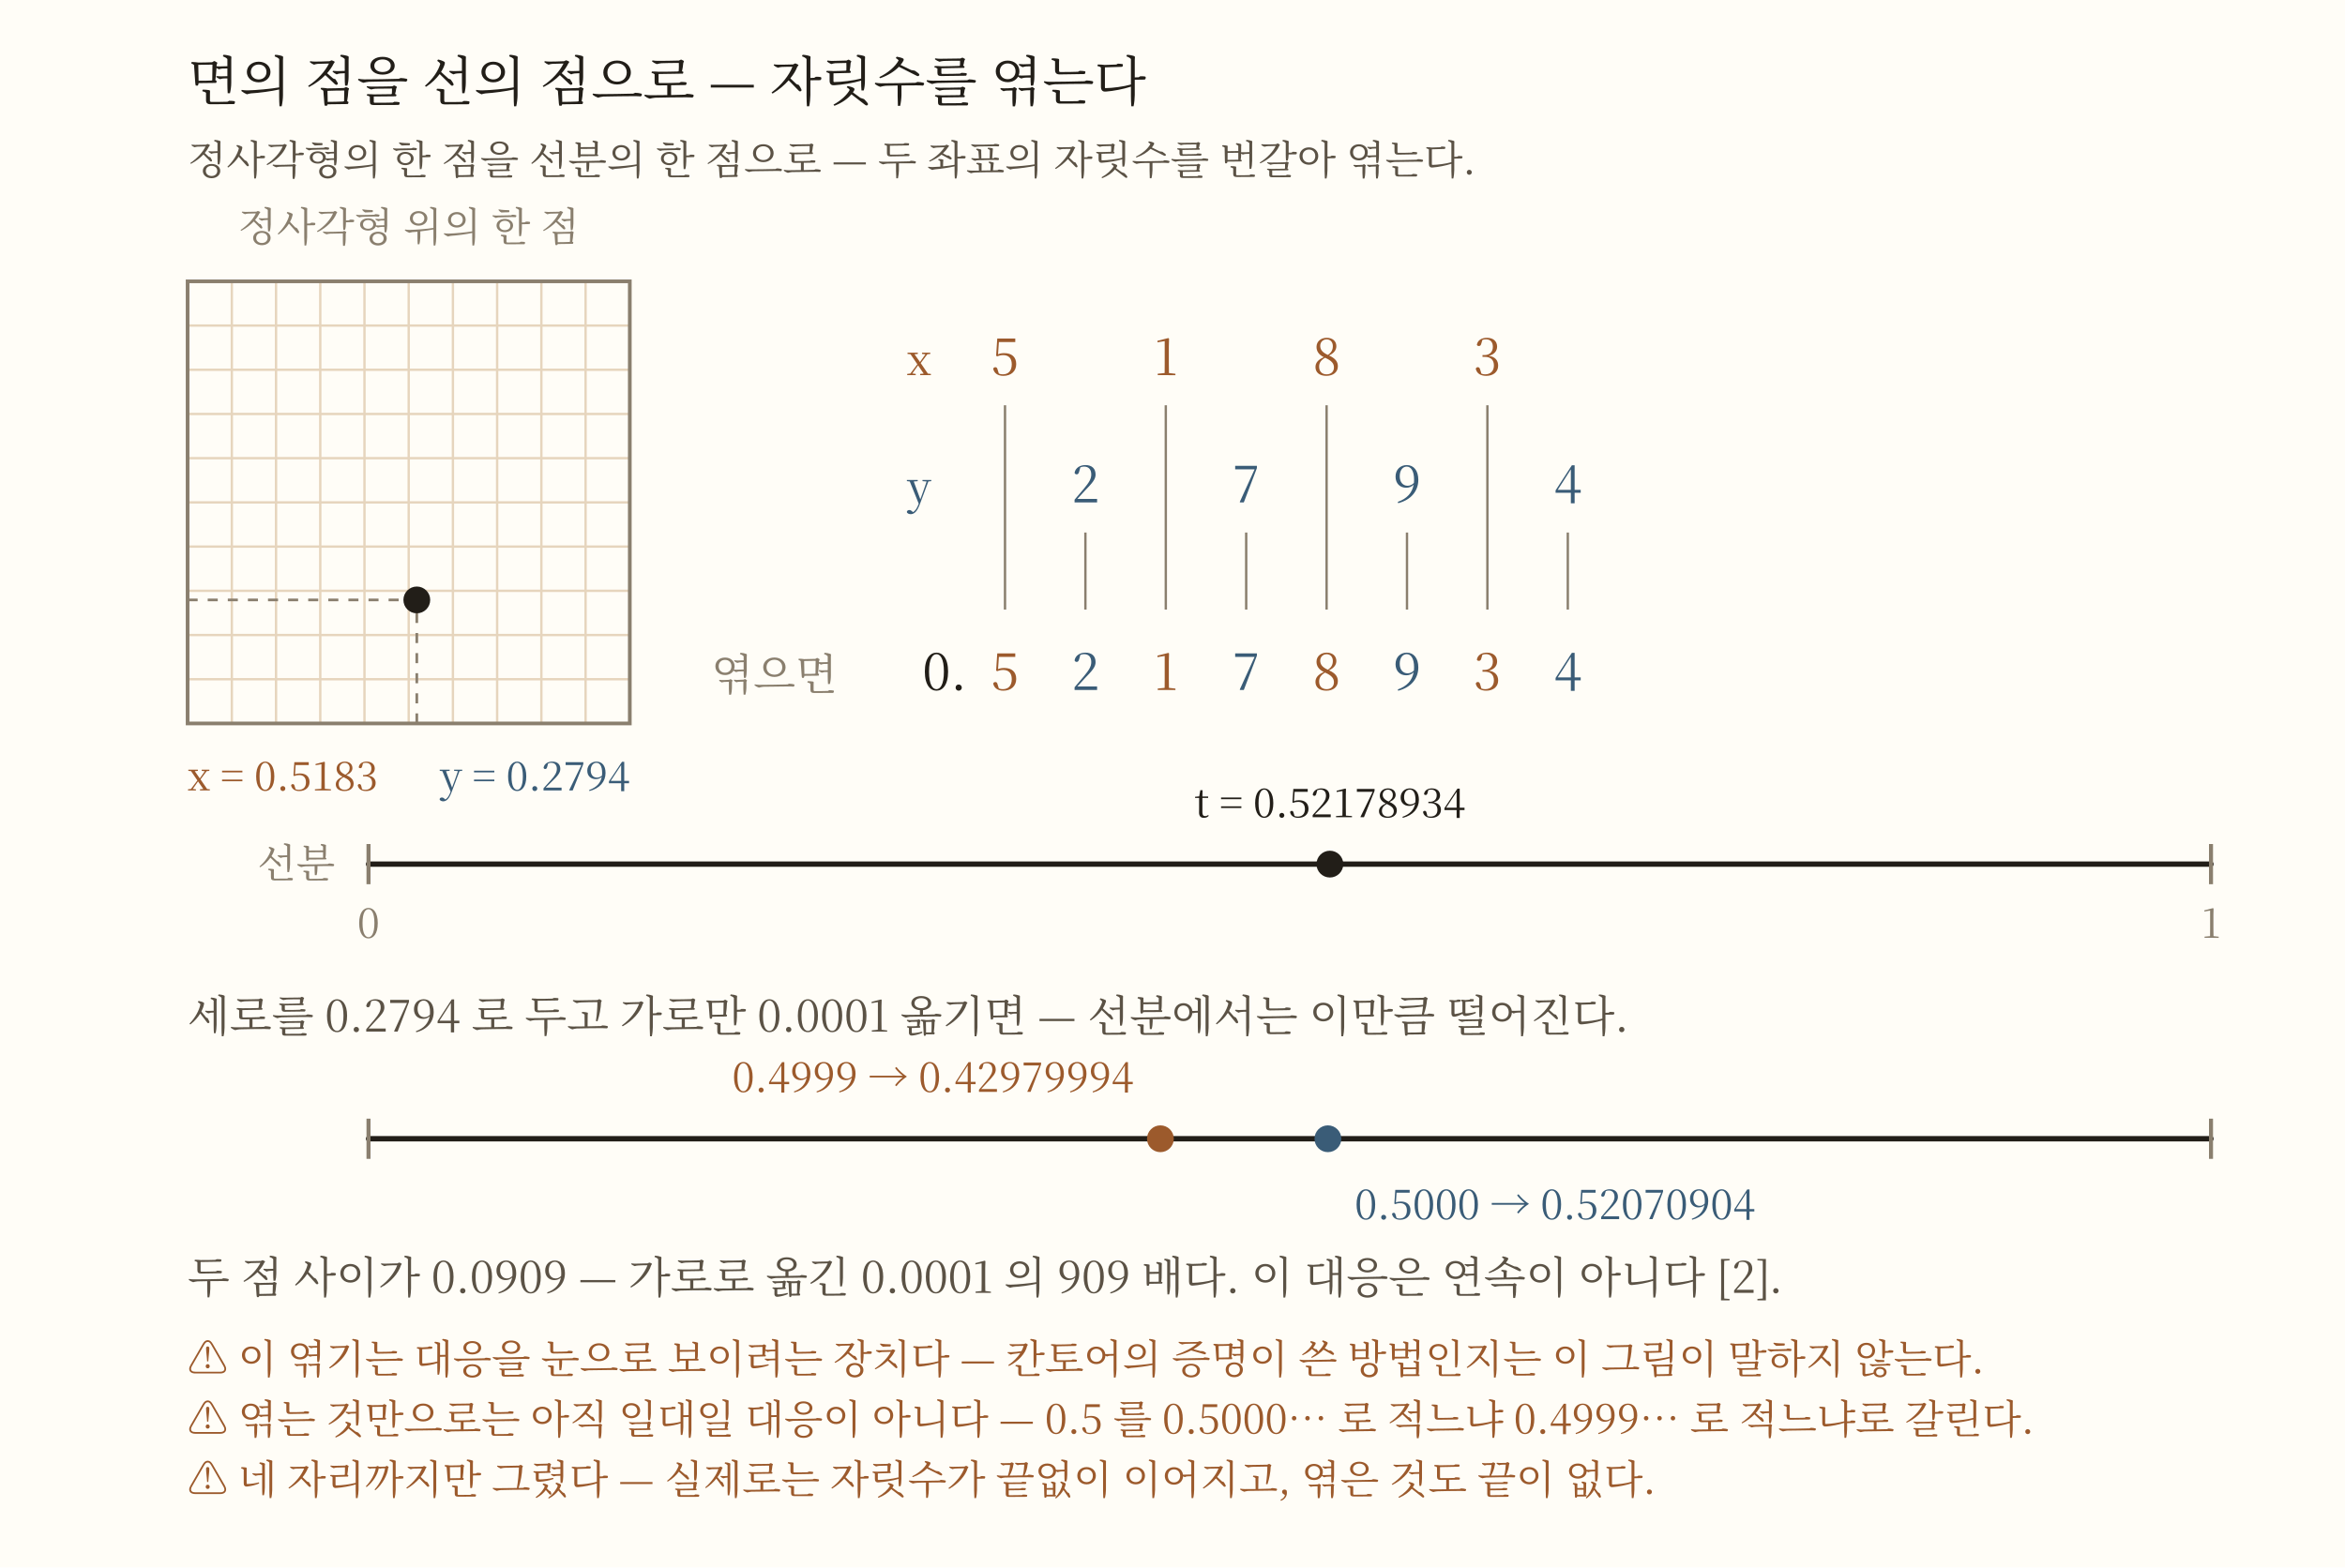
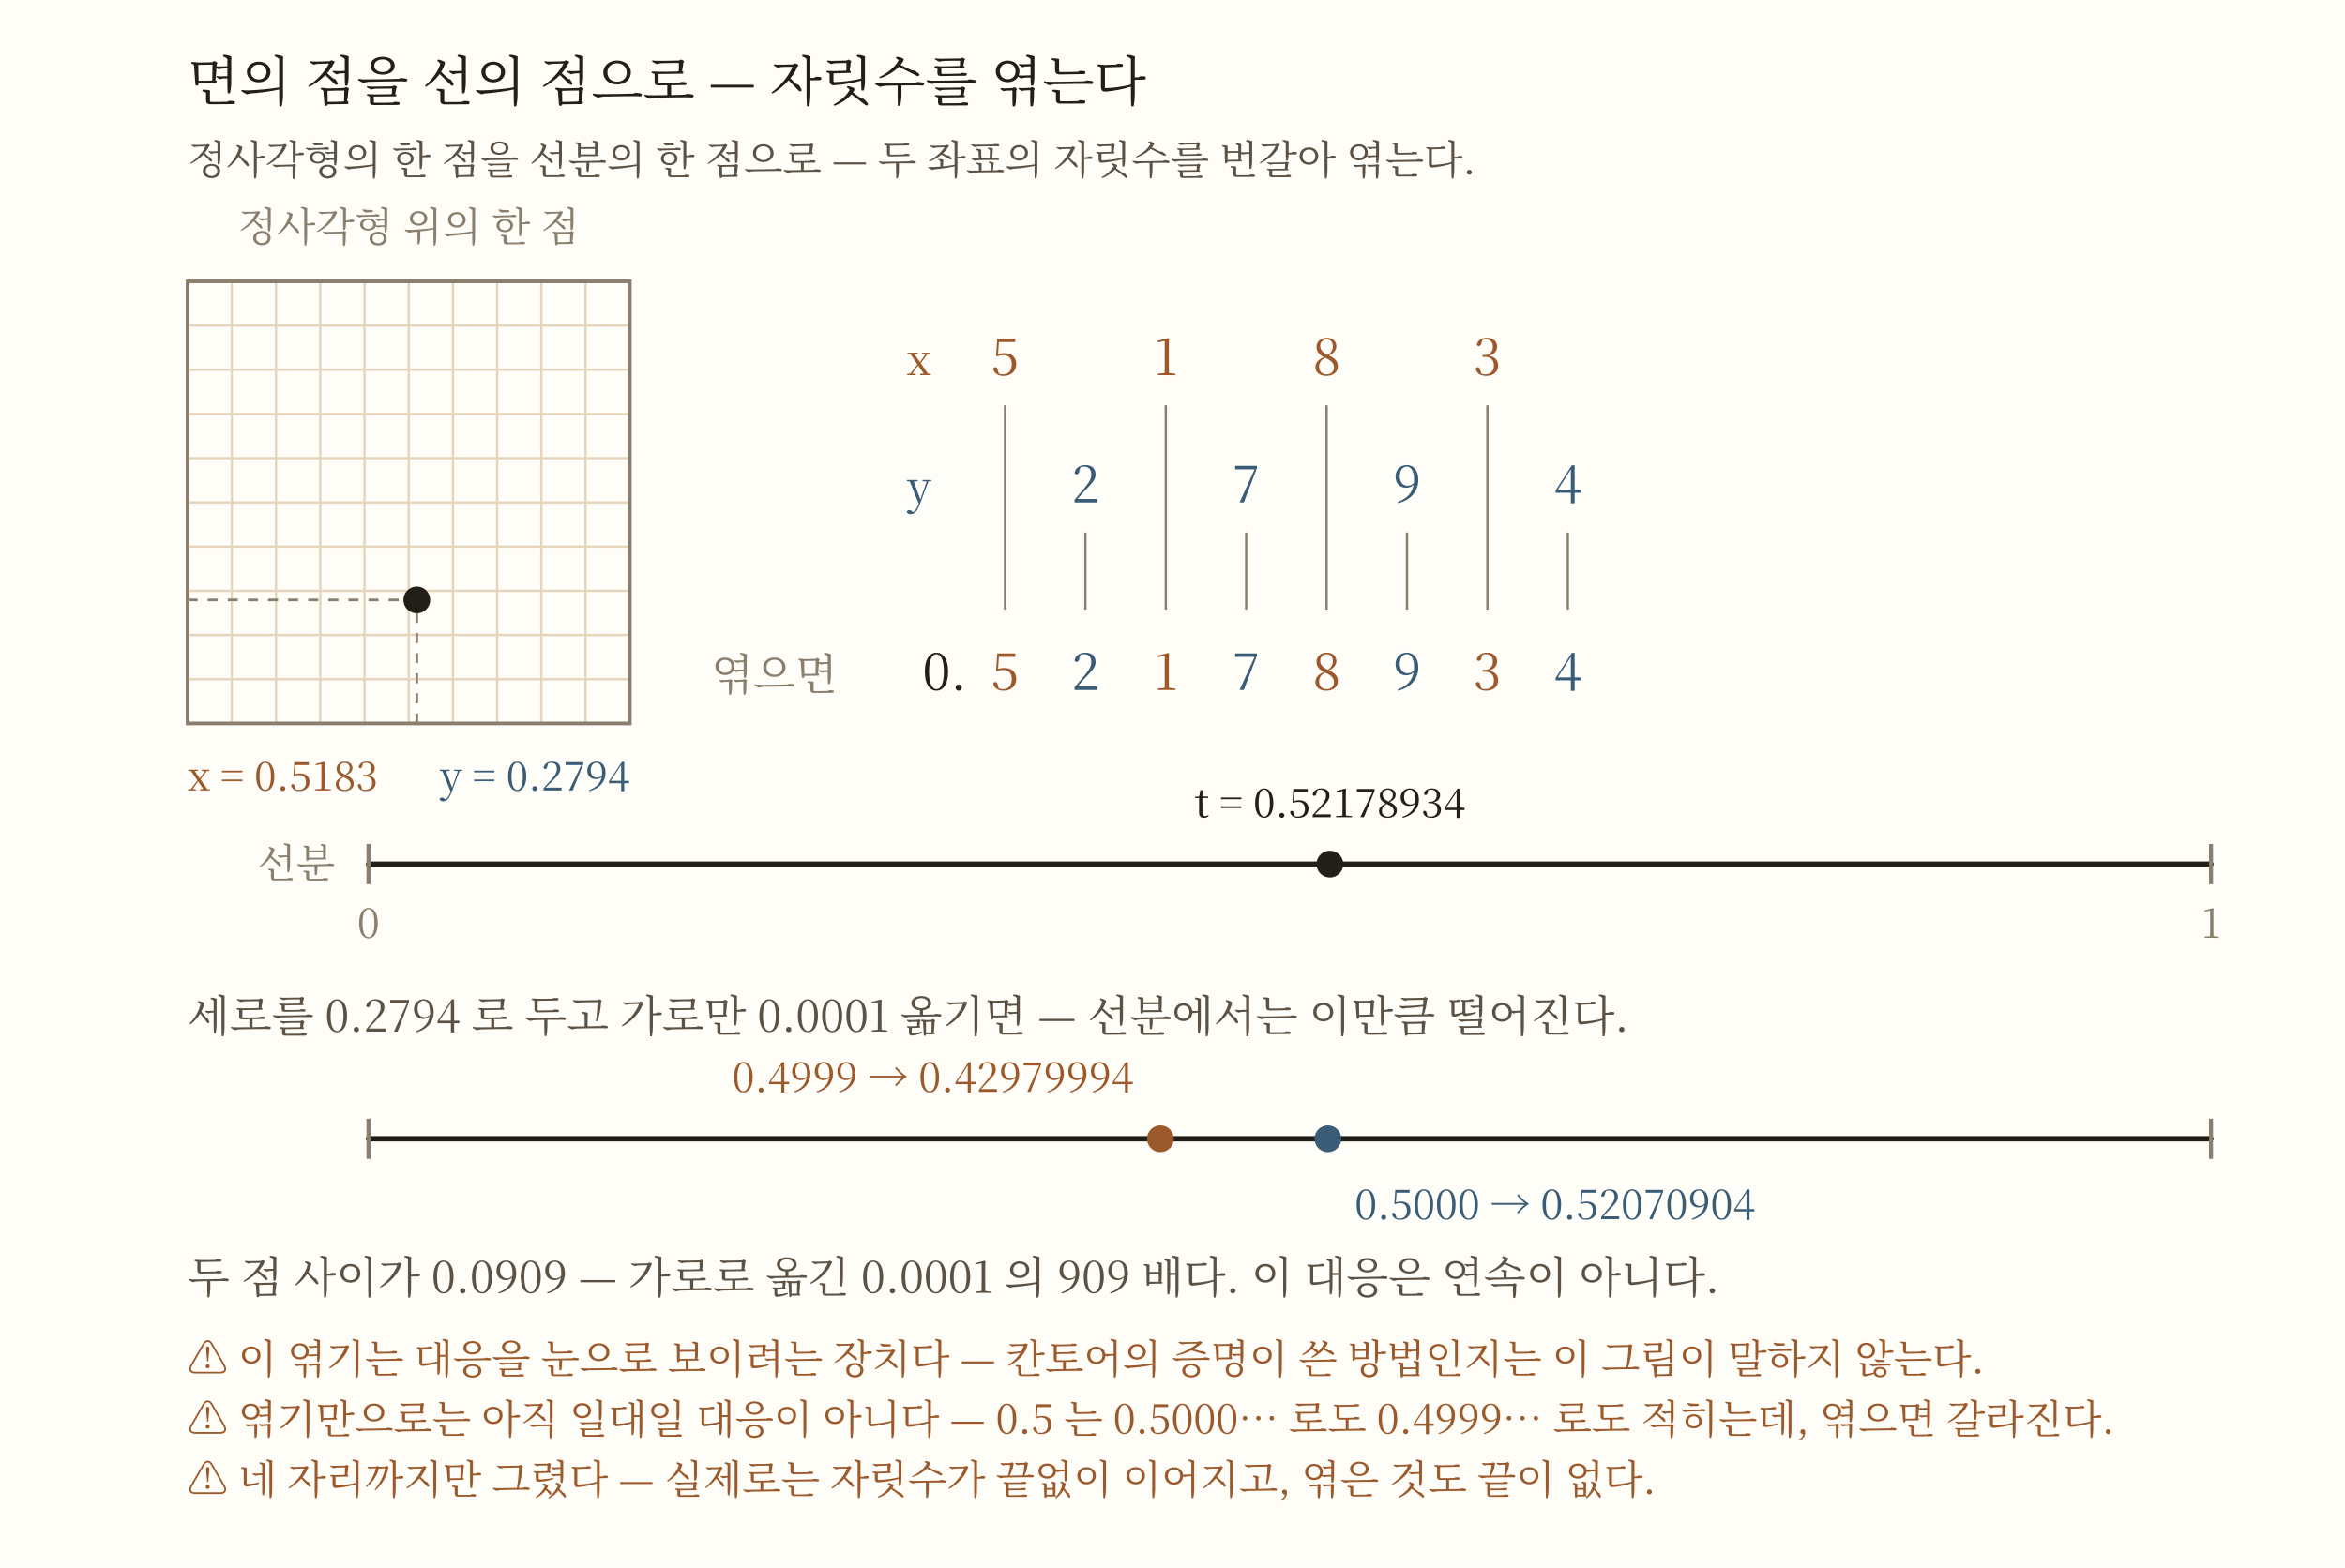
- <svg xmlns="http://www.w3.org/2000/svg" viewBox="0 0 700 468" role="img" aria-label="그림 위쪽에 「면의 점을 선의 점으로 — 자릿수를 엮는다」라는 표제가 있고 그 아래에 정사각형의 한 점을 선분의 한 점으로 보내며 두 좌표의 자릿수를 번갈아 엮는다고 적혀 있다. 왼쪽에는 눈금이 그어진 정사각형이 있고 그 안에 점이 하나 찍혀 있다. 가로가 0.5183, 세로가 0.2794 다. 오른쪽에는 그 두 수의 자릿수가 두 줄로 놓여 있다. 위 줄이 x 의 자릿수 5·1·8·3 이고 아래 줄이 y 의 자릿수 2·7·9·4 인데 두 줄의 자리가 서로 어긋나 있다. 가는 세로선이 두 줄에서 번갈아 내려와 한 줄로 모이고, 그 줄에 0.52178934 가 적혀 있다. 그 아래에는 0 에서 1 까지의 선분이 있고 0.52178934 자리에 점이 찍혀 있다. 맨 아래에는 선분이 하나 더 있다. 세로를 0.2794 로 고정하고 가로만 0.4999 와 0.5000 으로 둔 두 점을 엮으면 0.42979994 와 0.52070904 가 되어 선분에서 멀찍이 떨어진다. 두 점 사이가 0.0909 로 가로로 옮긴 0.0001 의 909 배이며 이 대응은 연속이 아니라고 적혀 있다. 맨 아래에는 단서가 셋 있다. 첫째는 이 엮기가 대응을 눈으로 보이려는 장치이며 칸토어의 증명이 쓴 방법인지는 이 그림이 말하지 않는다는 것이고, 둘째는 엮는 것만으로는 아직 일대일 대응이 아니며 0.5 를 0.5000 으로 적느냐 0.4999 로 적느냐로 갈린다는 것이고, 셋째는 네 자리까지만 그렸으며 실제로는 자릿수가 끝없이 이어지고 엮은 것도 끝이 없다는 것이다">
+ <svg xmlns="http://www.w3.org/2000/svg" viewBox="0 0 700 468" role="img" aria-label="그림 위쪽에 「면의 점을 선의 점으로 — 자릿수를 엮는다」라는 표제가 있고 그 아래에 정사각형의 한 점을 선분의 한 점으로 보내며 두 좌표의 자릿수를 번갈아 엮는다고 적혀 있다. 왼쪽에는 눈금이 그어진 정사각형이 있고 그 안에 점이 하나 찍혀 있다. 가로가 0.5183, 세로가 0.2794 다. 오른쪽에는 그 두 수의 자릿수가 두 줄로 놓여 있다. 위 줄이 x 의 자릿수 5·1·8·3 이고 아래 줄이 y 의 자릿수 2·7·9·4 인데 두 줄의 자리가 서로 어긋나 있다. 가는 세로선이 두 줄에서 번갈아 내려와 한 줄로 모이고, 그 줄에 0.52178934 가 적혀 있다. 그 아래에는 0 에서 1 까지의 선분이 있고 0.52178934 자리에 점이 찍혀 있다. 맨 아래에는 선분이 하나 더 있다. 세로를 0.2794 로 고정하고 가로만 0.4999 와 0.5000 으로 둔 두 점을 엮으면 0.42979994 와 0.52070904 가 되어 선분에서 멀찍이 떨어진다. 두 점 사이가 0.0909 로 가로로 옮긴 0.0001 의 909 배이며 이 대응은 연속이 아니라고 적혀 있다. 맨 아래에는 단서가 셋 있다. 첫째는 이 엮기가 대응을 눈으로 보이려는 장치이며 칸토어의 증명이 쓴 방법인지는 이 그림이 말하지 않는다는 것이고, 둘째는 엮기만으로는 아직 일대일 대응이 아니며 0.5 가 0.5000… 로도 0.4999… 로도 적히는데 엮으면 갈라진다는 것이고, 셋째는 네 자리까지만 그렸으며 실제로는 자릿수가 끝없이 이어지고 엮은 것도 끝이 없다는 것이다">
  <style>
    text{font-family:EB Garamond, Georgia, 'Noto Serif KR', 'Noto Serif CJK KR', NanumMyeongjo, Batang, AppleMyungjo, serif;font-variant-numeric:lining-nums;font-feature-settings:"lnum" 1;fill:#221E18;}
    .dim{fill:#5B5245;} .sien{fill:#9C5A2C;} .blue{fill:#3A5C77;} .ax{fill:#8A7F6E;}
    .box{fill:none;stroke:#8A7F6E;stroke-width:1.1;}
    .grid{stroke:#E6D5BD;stroke-width:0.7;}
    .gd{stroke:#8A7F6E;stroke-width:0.8;stroke-dasharray:3 3;}
    .tie{stroke:#8A7F6E;stroke-width:0.7;}
    .seg{stroke:#221E18;stroke-width:1.6;stroke-linecap:round;}
    .tick{stroke:#8A7F6E;stroke-width:1.2;}
  </style>
  <rect width="700" height="468" fill="#FFFDF7" />
  <text x="56" y="30" font-size="16">면의 점을 선의 점으로 — 자릿수를 엮는다</text>
  <text x="56" y="52" font-size="12" class="dim">정사각형의 한 점을 선분의 한 점으로 — 두 좌표의 자릿수를 번갈아 엮는다.</text>
  <line x1="69.20" y1="84.00" x2="69.20" y2="216.00" class="grid" />
  <line x1="56.00" y1="202.80" x2="188.00" y2="202.80" class="grid" />
  <line x1="82.40" y1="84.00" x2="82.40" y2="216.00" class="grid" />
  <line x1="56.00" y1="189.60" x2="188.00" y2="189.60" class="grid" />
  <line x1="95.60" y1="84.00" x2="95.60" y2="216.00" class="grid" />
  <line x1="56.00" y1="176.40" x2="188.00" y2="176.40" class="grid" />
  <line x1="108.80" y1="84.00" x2="108.80" y2="216.00" class="grid" />
  <line x1="56.00" y1="163.20" x2="188.00" y2="163.20" class="grid" />
  <line x1="122.00" y1="84.00" x2="122.00" y2="216.00" class="grid" />
  <line x1="56.00" y1="150.00" x2="188.00" y2="150.00" class="grid" />
  <line x1="135.20" y1="84.00" x2="135.20" y2="216.00" class="grid" />
  <line x1="56.00" y1="136.80" x2="188.00" y2="136.80" class="grid" />
  <line x1="148.40" y1="84.00" x2="148.40" y2="216.00" class="grid" />
  <line x1="56.00" y1="123.60" x2="188.00" y2="123.60" class="grid" />
  <line x1="161.60" y1="84.00" x2="161.60" y2="216.00" class="grid" />
  <line x1="56.00" y1="110.40" x2="188.00" y2="110.40" class="grid" />
  <line x1="174.80" y1="84.00" x2="174.80" y2="216.00" class="grid" />
  <line x1="56.00" y1="97.20" x2="188.00" y2="97.20" class="grid" />
  <rect x="56.00" y="84.00" width="132.00" height="132.00" class="box" />
  <line x1="56.00" y1="179.12" x2="124.42" y2="179.12" class="gd" />
  <line x1="124.42" y1="216.00" x2="124.42" y2="179.12" class="gd" />
  <circle cx="124.42" cy="179.12" r="4" fill="#221E18" />
  <text x="122.00" y="72.00" font-size="12" text-anchor="middle" class="ax">정사각형 위의 한 점</text>
  <text x="56.00" y="236.00" font-size="12" class="sien">x = 0.5183</text>
  <text x="188.00" y="236.00" font-size="12" text-anchor="end" class="blue">y = 0.2794</text>
  <text x="278" y="112.00" font-size="13" text-anchor="end" class="sien">x</text>
  <text x="278" y="150.00" font-size="13" text-anchor="end" class="blue">y</text>
  <text x="300.00" y="112.00" font-size="15" text-anchor="middle" class="sien">5</text>
  <text x="348.00" y="112.00" font-size="15" text-anchor="middle" class="sien">1</text>
  <text x="396.00" y="112.00" font-size="15" text-anchor="middle" class="sien">8</text>
  <text x="444.00" y="112.00" font-size="15" text-anchor="middle" class="sien">3</text>
  <text x="324.00" y="150.00" font-size="15" text-anchor="middle" class="blue">2</text>
  <text x="372.00" y="150.00" font-size="15" text-anchor="middle" class="blue">7</text>
  <text x="420.00" y="150.00" font-size="15" text-anchor="middle" class="blue">9</text>
  <text x="468.00" y="150.00" font-size="15" text-anchor="middle" class="blue">4</text>
  <line x1="300.00" y1="121.00" x2="300.00" y2="182.00" class="tie" />
  <line x1="324.00" y1="159.00" x2="324.00" y2="182.00" class="tie" />
  <line x1="348.00" y1="121.00" x2="348.00" y2="182.00" class="tie" />
  <line x1="372.00" y1="159.00" x2="372.00" y2="182.00" class="tie" />
  <line x1="396.00" y1="121.00" x2="396.00" y2="182.00" class="tie" />
  <line x1="420.00" y1="159.00" x2="420.00" y2="182.00" class="tie" />
  <line x1="444.00" y1="121.00" x2="444.00" y2="182.00" class="tie" />
  <line x1="468.00" y1="159.00" x2="468.00" y2="182.00" class="tie" />
  <text x="250" y="206.00" font-size="13" text-anchor="end" class="ax">엮으면</text>
  <text x="282.00" y="206.00" font-size="15" text-anchor="middle">0.</text>
  <text x="300.00" y="206.00" font-size="15" text-anchor="middle" class="sien">5</text>
  <text x="324.00" y="206.00" font-size="15" text-anchor="middle" class="blue">2</text>
  <text x="348.00" y="206.00" font-size="15" text-anchor="middle" class="sien">1</text>
  <text x="372.00" y="206.00" font-size="15" text-anchor="middle" class="blue">7</text>
  <text x="396.00" y="206.00" font-size="15" text-anchor="middle" class="sien">8</text>
  <text x="420.00" y="206.00" font-size="15" text-anchor="middle" class="blue">9</text>
  <text x="444.00" y="206.00" font-size="15" text-anchor="middle" class="sien">3</text>
  <text x="468.00" y="206.00" font-size="15" text-anchor="middle" class="blue">4</text>
  <line x1="110.00" y1="258" x2="660.00" y2="258" class="seg" />
  <line x1="110.00" y1="252" x2="110.00" y2="264" class="tick" />
  <text x="110.00" y="280" font-size="12" text-anchor="middle" class="ax">0</text>
  <line x1="660.00" y1="252" x2="660.00" y2="264" class="tick" />
  <text x="660.00" y="280" font-size="12" text-anchor="middle" class="ax">1</text>
  <circle cx="396.98" cy="258" r="4" fill="#221E18" />
  <text x="396.98" y="244" font-size="12" text-anchor="middle">t = 0.52178934</text>
  <text x="100.00" y="262" font-size="12" text-anchor="end" class="ax">선분</text>
  <text x="56" y="308" font-size="13" class="dim">세로를 0.2794 로 두고 가로만 0.0001 옮기면 — 선분에서는 이만큼 떨어진다.</text>
  <line x1="110.00" y1="340" x2="660.00" y2="340" class="seg" />
  <line x1="110.00" y1="334" x2="110.00" y2="346" class="tick" />
  <line x1="660.00" y1="334" x2="660.00" y2="346" class="tick" />
  <circle cx="346.39" cy="340" r="4" fill="#9C5A2C" />
  <text x="338.39" y="326.00" font-size="12" text-anchor="end" class="sien">0.4999 → 0.42979994</text>
  <circle cx="396.39" cy="340" r="4" fill="#3A5C77" />
  <text x="404.39" y="364.00" font-size="12" text-anchor="start" class="blue">0.5000 → 0.52070904</text>
-   <text x="56" y="386" font-size="13" class="dim">두 점 사이가 0.0909 — 가로로 옮긴 0.0001 의 909 배다. 이 대응은 연속이 아니다 [2].</text>
+   <text x="56" y="386" font-size="13" class="dim">두 점 사이가 0.0909 — 가로로 옮긴 0.0001 의 909 배다. 이 대응은 연속이 아니다.</text>
  <text x="56" y="410" font-size="12" class="sien">⚠ 이 엮기는 대응을 눈으로 보이려는 장치다 — 칸토어의 증명이 쓴 방법인지는 이 그림이 말하지 않는다.</text>
-   <text x="56" y="428" font-size="12" class="sien">⚠ 엮는 것만으로는 아직 일대일 대응이 아니다 — 0.5 를 0.5000… 로 적느냐 0.4999… 로 적느냐로 갈린다.</text>
+   <text x="56" y="428" font-size="12" class="sien">⚠ 엮기만으로는 아직 일대일 대응이 아니다 — 0.5 는 0.5000… 로도 0.4999… 로도 적히는데, 엮으면 갈라진다.</text>
  <text x="56" y="446" font-size="12" class="sien">⚠ 네 자리까지만 그렸다 — 실제로는 자릿수가 끝없이 이어지고, 엮은 것도 끝이 없다.</text>
</svg>
